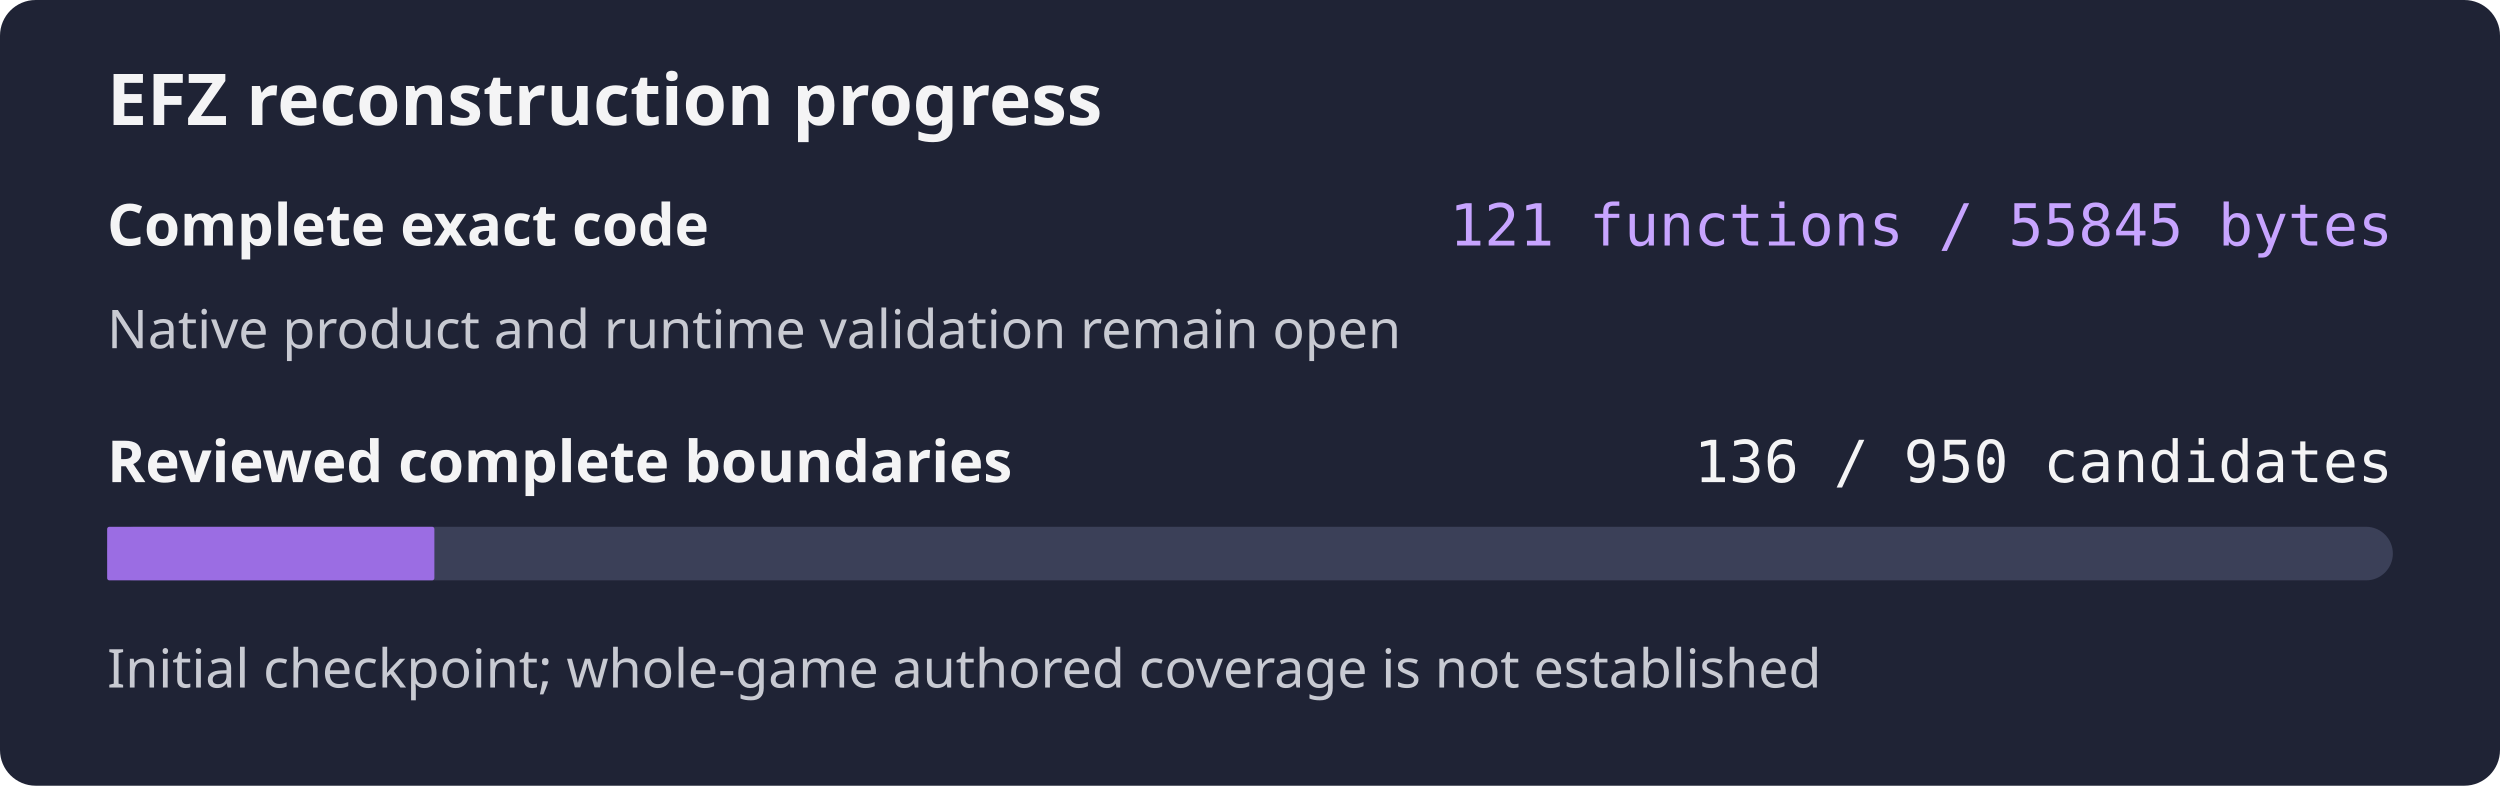
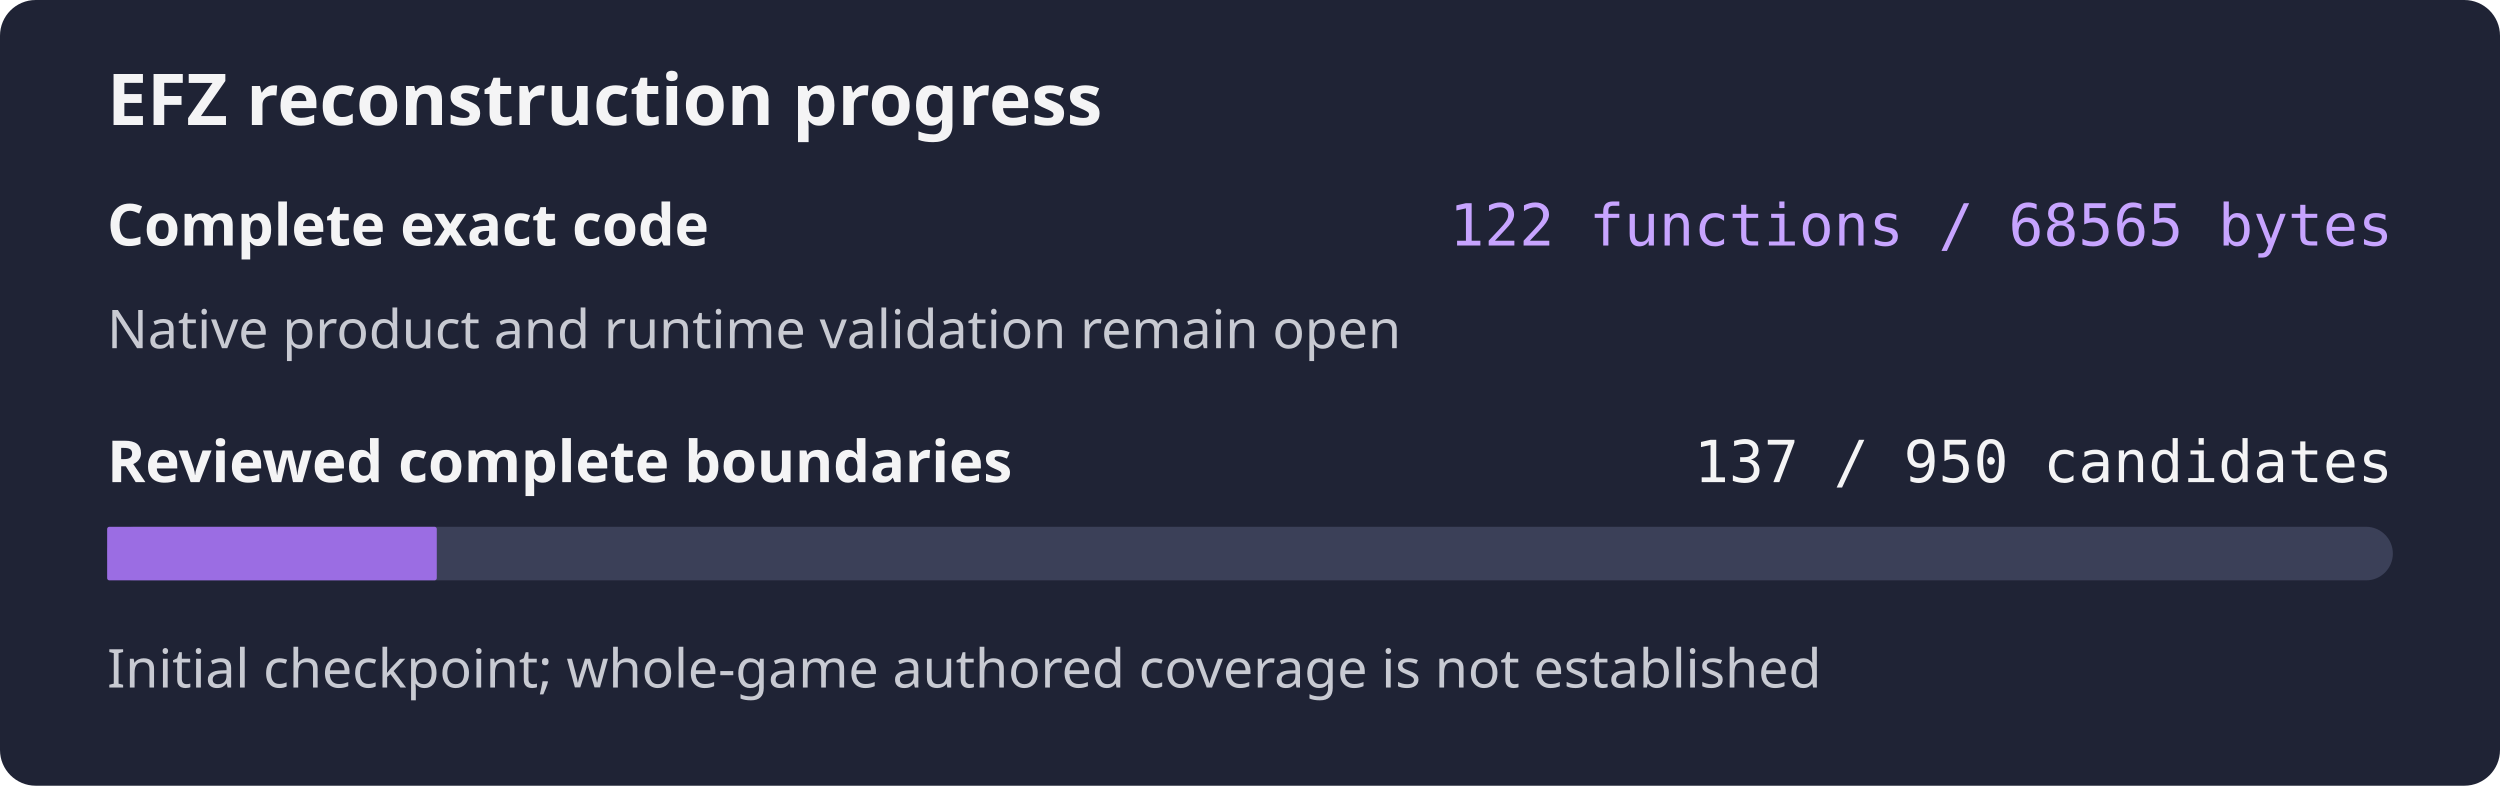
- <svg xmlns="http://www.w3.org/2000/svg" width="560" height="176" role="img" aria-label="EFZ reconstruction: 121 exact functions, 55845 exact bytes; 136 reviewed boundaries out of 950 candidates">
+ <svg xmlns="http://www.w3.org/2000/svg" width="560" height="176" role="img" aria-label="EFZ reconstruction: 122 exact functions, 68565 exact bytes; 137 reviewed boundaries out of 950 candidates">
  <rect width="560" height="176" rx="8" fill="#1f2335" />
  <text x="24" y="28" fill="#f4f4f5" font-family="sans-serif" font-size="16" font-weight="600">EFZ reconstruction progress</text>
  <text x="24" y="55" fill="#f4f4f5" font-family="sans-serif" font-size="13" font-weight="600">Complete exact code</text>
-   <text x="536" y="55" fill="#c7a4ff" text-anchor="end" font-family="monospace" font-size="13">121 functions / 55845 bytes</text>
+   <text x="536" y="55" fill="#c7a4ff" text-anchor="end" font-family="monospace" font-size="13">122 functions / 68565 bytes</text>
  <text x="24" y="78" fill="#c8cad2" font-family="sans-serif" font-size="12">Native product and runtime validation remain open</text>
  <text x="24" y="108" fill="#f4f4f5" font-family="sans-serif" font-size="13" font-weight="600">Reviewed complete boundaries</text>
-   <text x="536" y="108" fill="#f4f4f5" text-anchor="end" font-family="monospace" font-size="13">136 / 950 candidates</text>
+   <text x="536" y="108" fill="#f4f4f5" text-anchor="end" font-family="monospace" font-size="13">137 / 950 candidates</text>
  <rect x="24" y="118" width="512" height="12" rx="6" fill="#3b4058" />
-   <rect x="24" y="118" width="73.30" height="12" rx="0.5" fill="#9b6de3" />
+   <rect x="24" y="118" width="73.84" height="12" rx="0.5" fill="#9b6de3" />
  <text x="24" y="154" fill="#c8cad2" font-family="sans-serif" font-size="12">Initial checkpoint; whole-game authored coverage is not established</text>
</svg>
